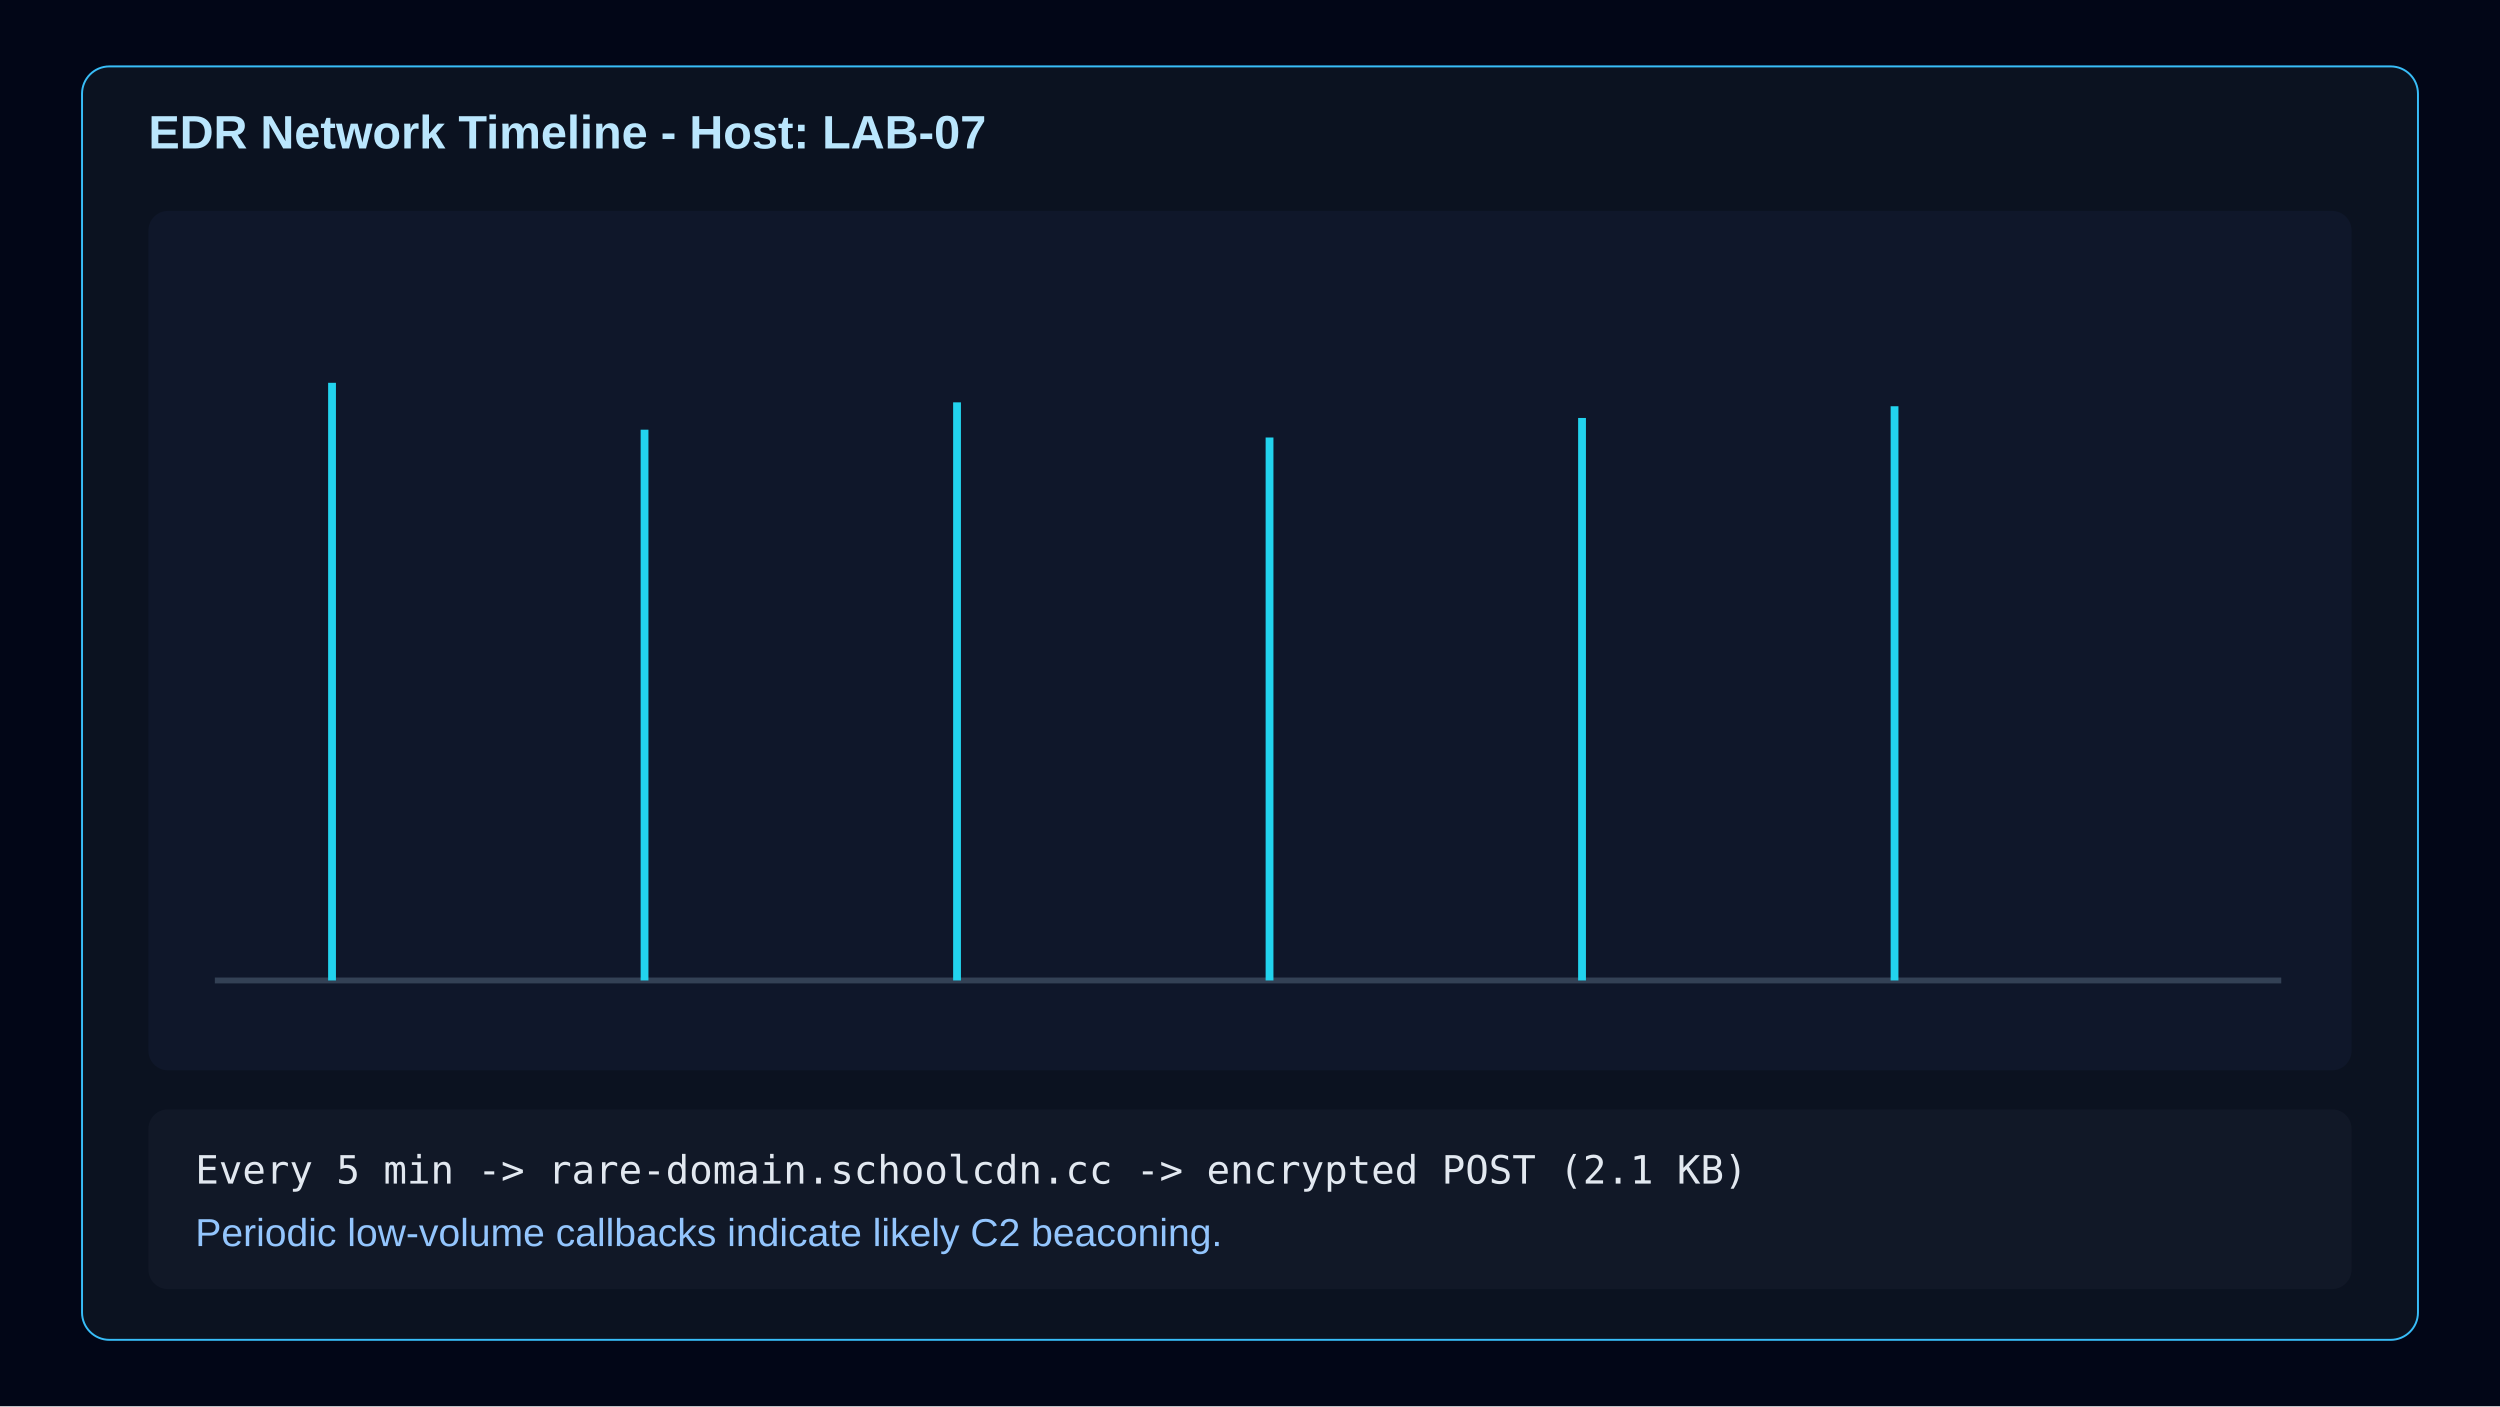
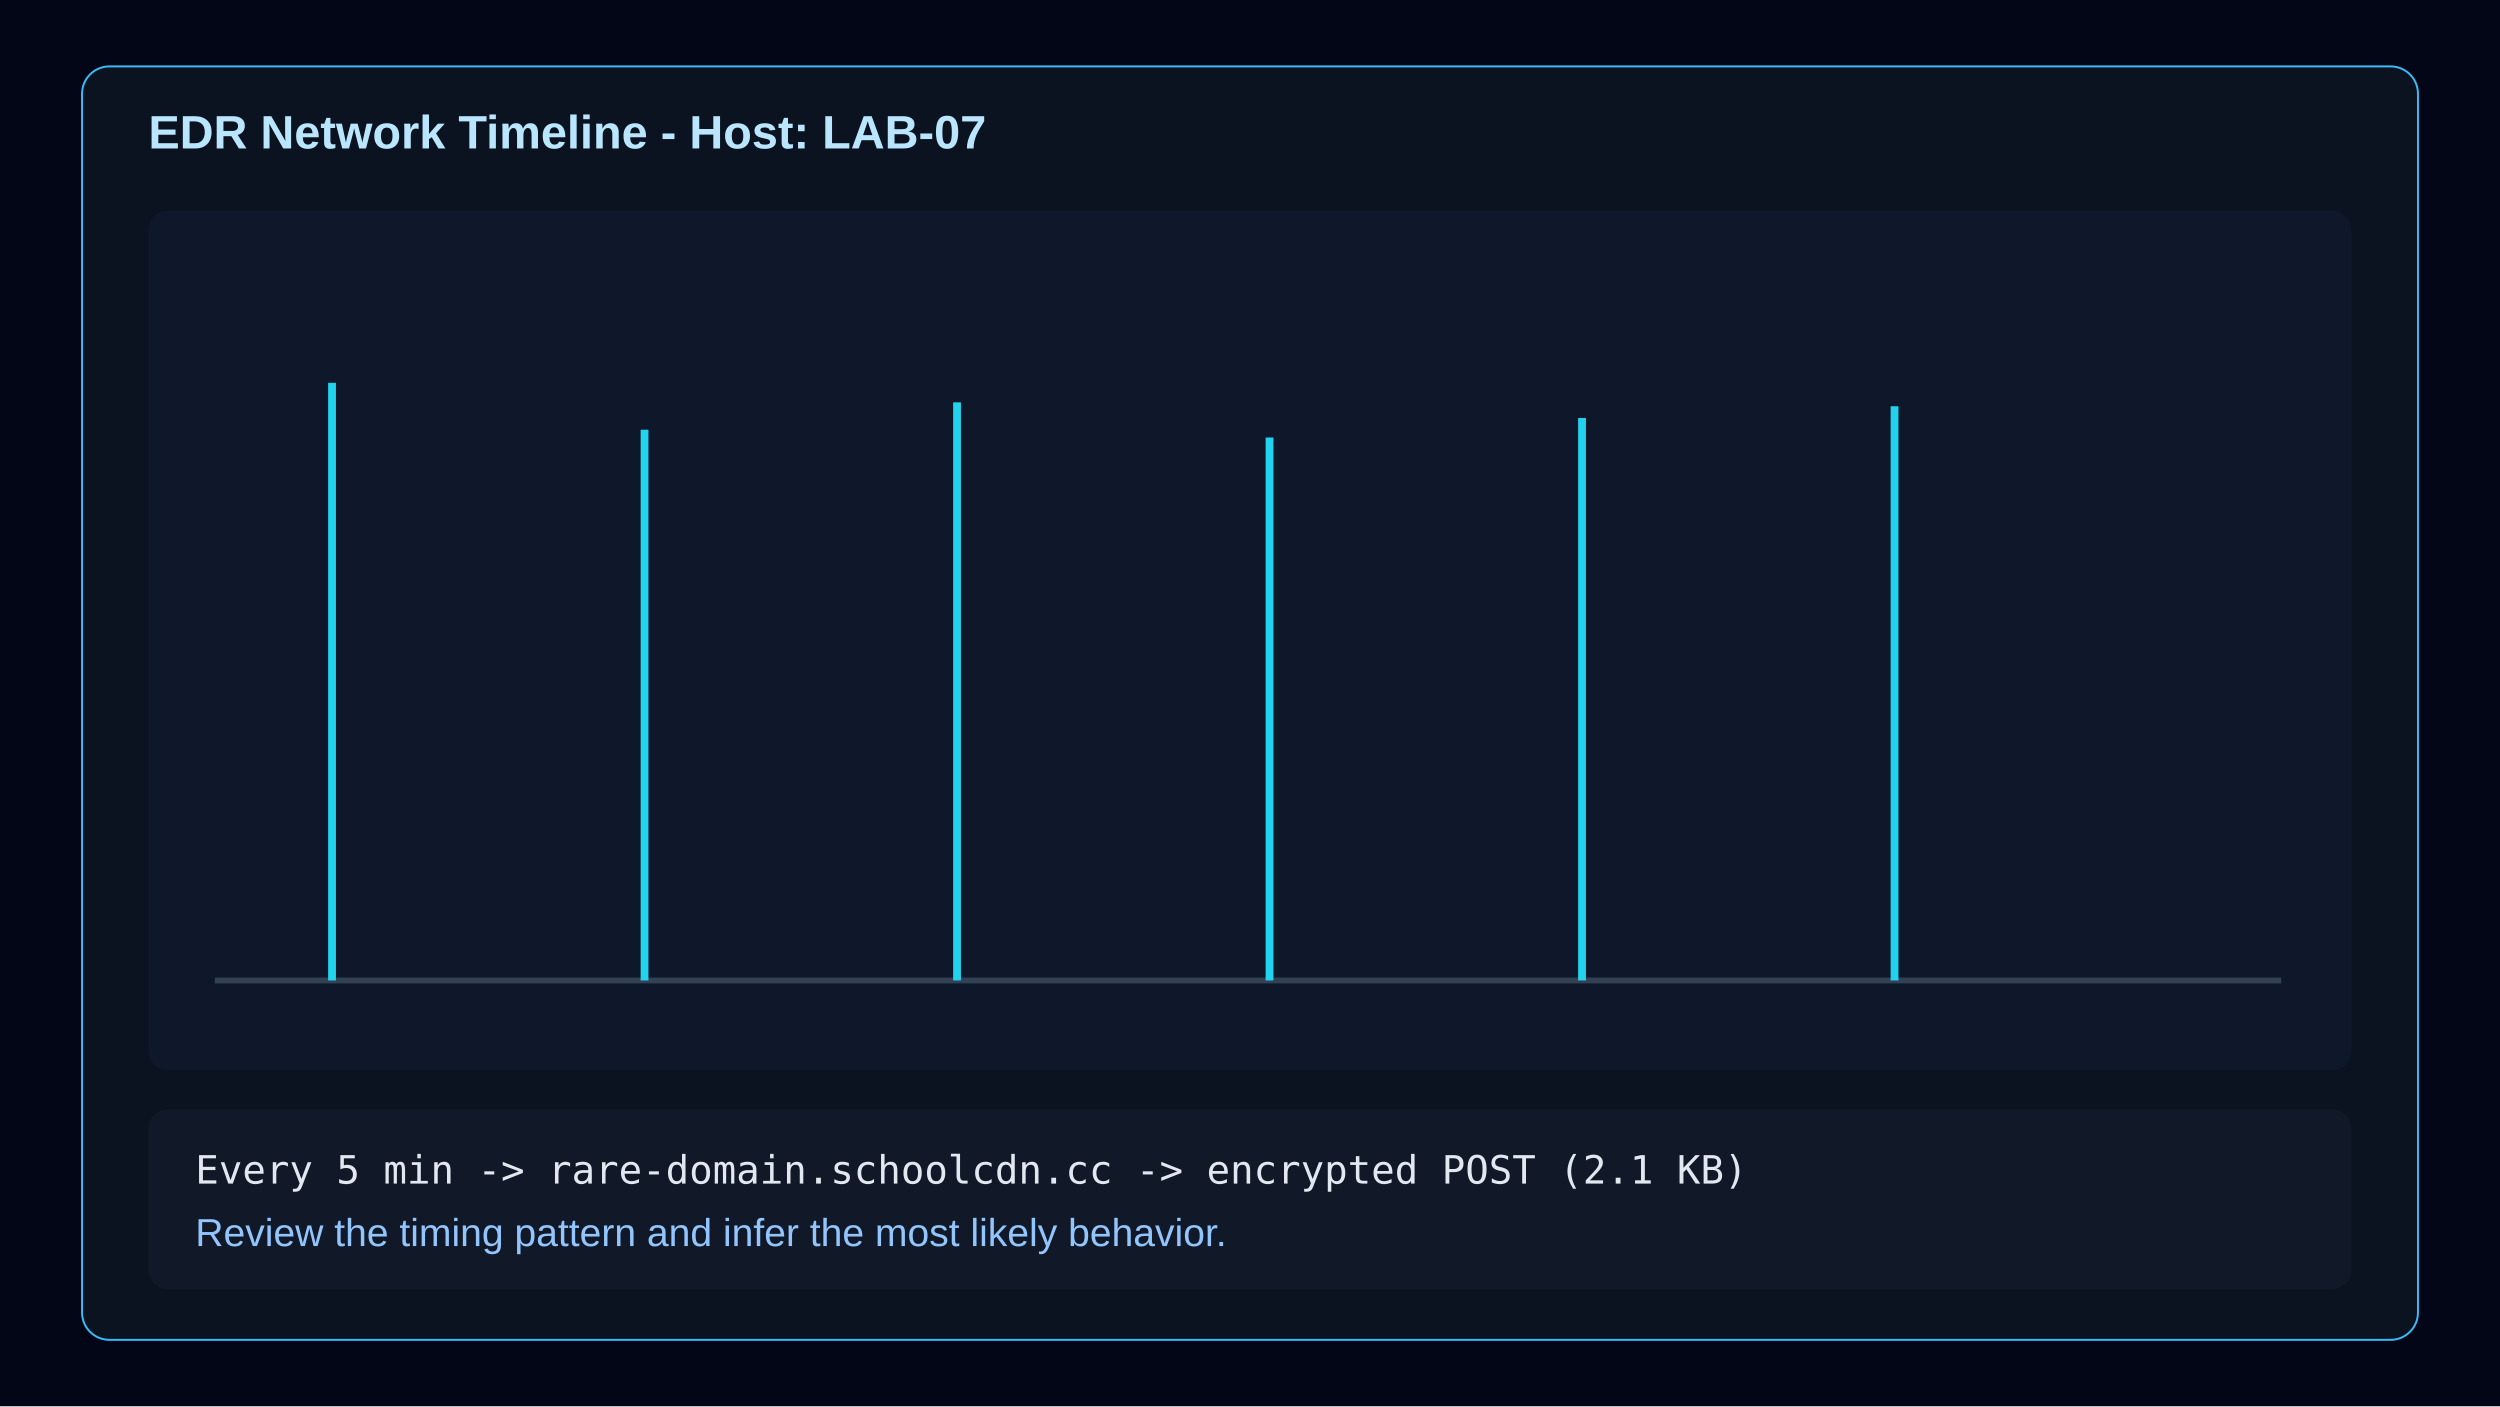
- <svg xmlns="http://www.w3.org/2000/svg" width="1280" height="720" viewBox="0 0 1280 720" role="img" aria-label="EDR timeline screenshot showing periodic outbound C2 beaconing pattern">
+ <svg xmlns="http://www.w3.org/2000/svg" width="1280" height="720" viewBox="0 0 1280 720" role="img" aria-label="EDR timeline screenshot showing periodic outbound callback pattern">
  <rect width="1280" height="720" fill="#020617" />
  <rect x="42" y="34" width="1196" height="652" rx="14" fill="#0b1220" stroke="#38bdf8" />
  <text x="76" y="76" font-family="Segoe UI, Arial" font-size="24" fill="#bae6fd" font-weight="700">EDR Network Timeline - Host: LAB-07</text>
  <rect x="76" y="108" width="1128" height="440" rx="10" fill="#0f172a" />
  <line x1="110" y1="502" x2="1168" y2="502" stroke="#334155" stroke-width="3" />
  <line x1="170" y1="196" x2="170" y2="502" stroke="#22d3ee" stroke-width="4" />
  <line x1="330" y1="220" x2="330" y2="502" stroke="#22d3ee" stroke-width="4" />
  <line x1="490" y1="206" x2="490" y2="502" stroke="#22d3ee" stroke-width="4" />
  <line x1="650" y1="224" x2="650" y2="502" stroke="#22d3ee" stroke-width="4" />
  <line x1="810" y1="214" x2="810" y2="502" stroke="#22d3ee" stroke-width="4" />
  <line x1="970" y1="208" x2="970" y2="502" stroke="#22d3ee" stroke-width="4" />
  <rect x="76" y="568" width="1128" height="92" rx="10" fill="#111827" />
  <text x="100" y="606" font-family="Consolas, monospace" font-size="20" fill="#e2e8f0">Every 5 min -&gt; rare-domain.schoolcdn.cc -&gt; encrypted POST (2.1 KB)</text>
-   <text x="100" y="638" font-family="Segoe UI, Arial" font-size="20" fill="#93c5fd">Periodic low-volume callbacks indicate likely C2 beaconing.</text>
+   <text x="100" y="638" font-family="Segoe UI, Arial" font-size="20" fill="#93c5fd">Review the timing pattern and infer the most likely behavior.</text>
</svg>
